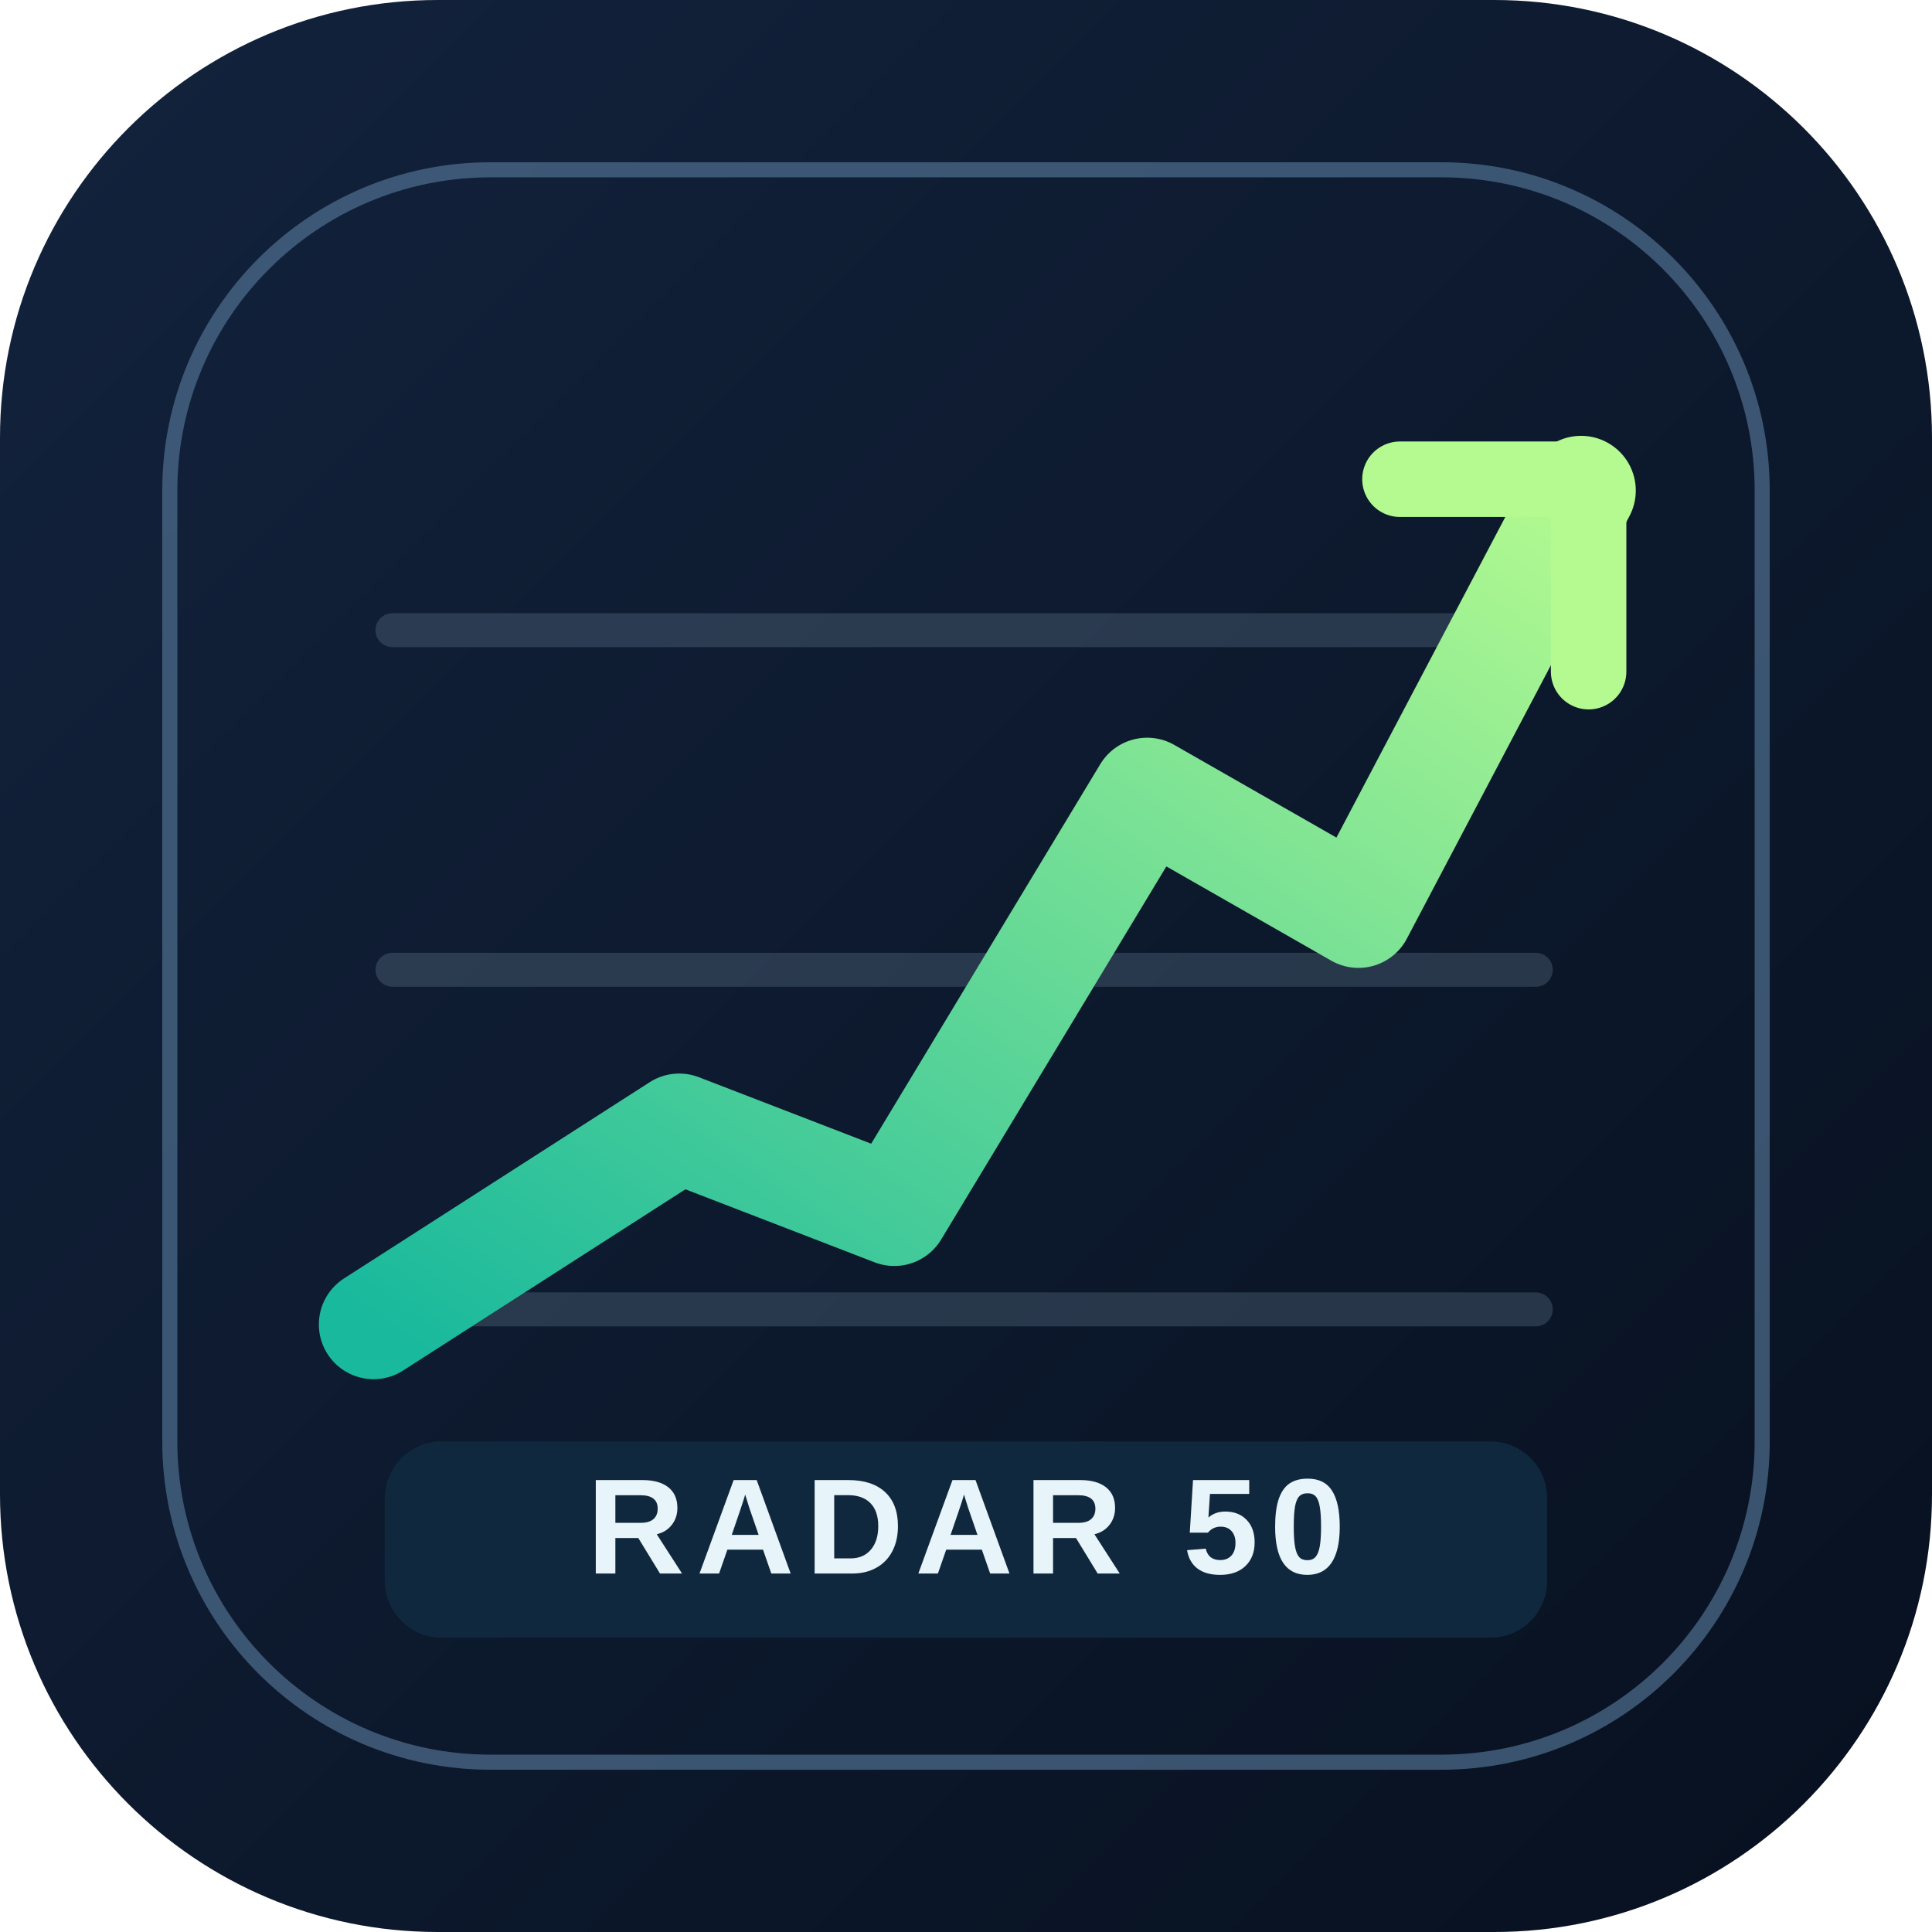
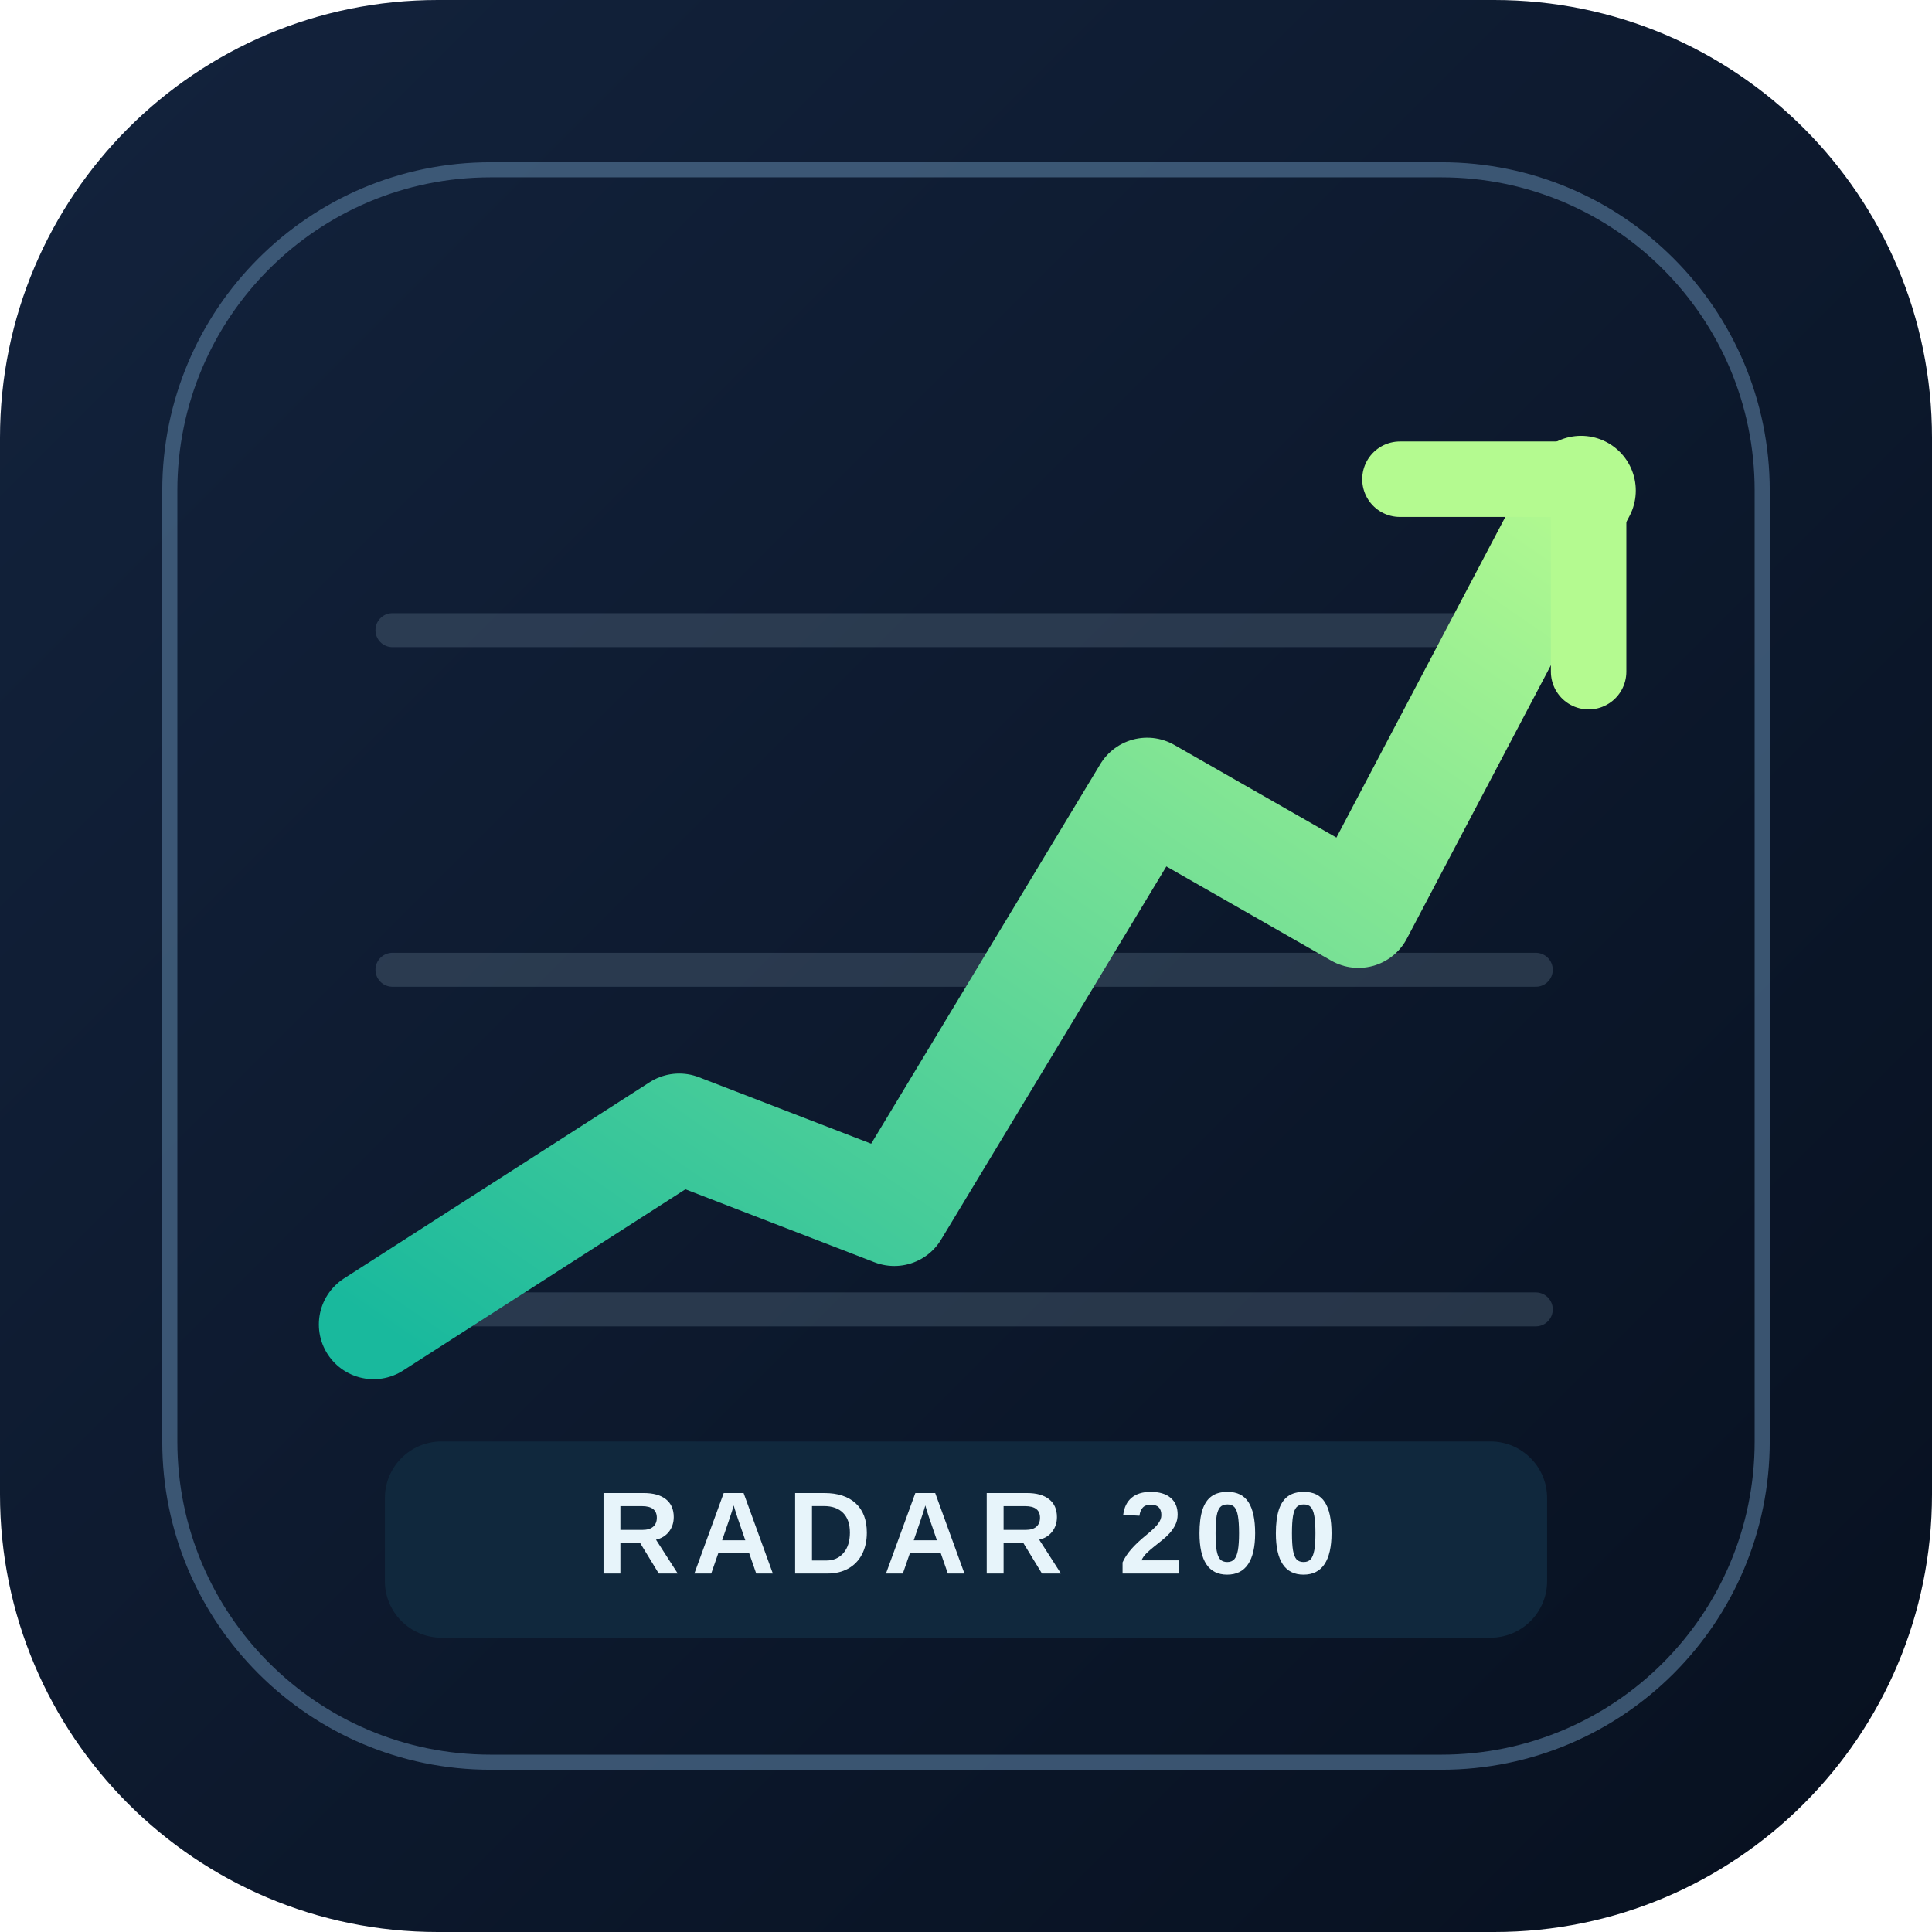
<svg xmlns="http://www.w3.org/2000/svg" viewBox="0 0 512 512">
  <defs>
    <linearGradient id="g" x1="0" y1="0" x2="1" y2="1">
      <stop stop-color="#13233d" />
      <stop offset="1" stop-color="#07101f" />
    </linearGradient>
    <linearGradient id="a" x1="0" y1="1" x2="1" y2="0">
      <stop stop-color="#19b99d" />
      <stop offset="1" stop-color="#b4fa90" />
    </linearGradient>
  </defs>
  <rect width="512" height="512" rx="116" fill="url(#g)" />
  <rect x="45" y="45" width="422" height="422" rx="85" fill="none" stroke="#4f6f90" stroke-width="4" opacity=".7" />
  <path d="M104 347H407M104 257H407M104 167H407" fill="none" stroke="#6a8297" opacity=".3" stroke-width="9" stroke-linecap="round" />
  <path d="M99 351L180 299L237 321L304 210L360 242L419 130" fill="none" stroke="url(#a)" stroke-width="29" stroke-linecap="round" stroke-linejoin="round" />
  <path d="M371 127H421V178" fill="none" stroke="#b4fa90" stroke-width="20" stroke-linecap="round" stroke-linejoin="round" />
  <rect x="102" y="382" width="308" height="52" rx="15" fill="#10283d" />
-   <text x="256" y="417" text-anchor="middle" font-family="Arial, sans-serif" font-size="36" font-weight="800" letter-spacing="3" fill="#e7f4fa">RADAR 50</text>
+   <text x="256" y="417" text-anchor="middle" font-family="Arial, sans-serif" font-size="31" font-weight="800" letter-spacing="3" fill="#e7f4fa">RADAR 200</text>
</svg>
